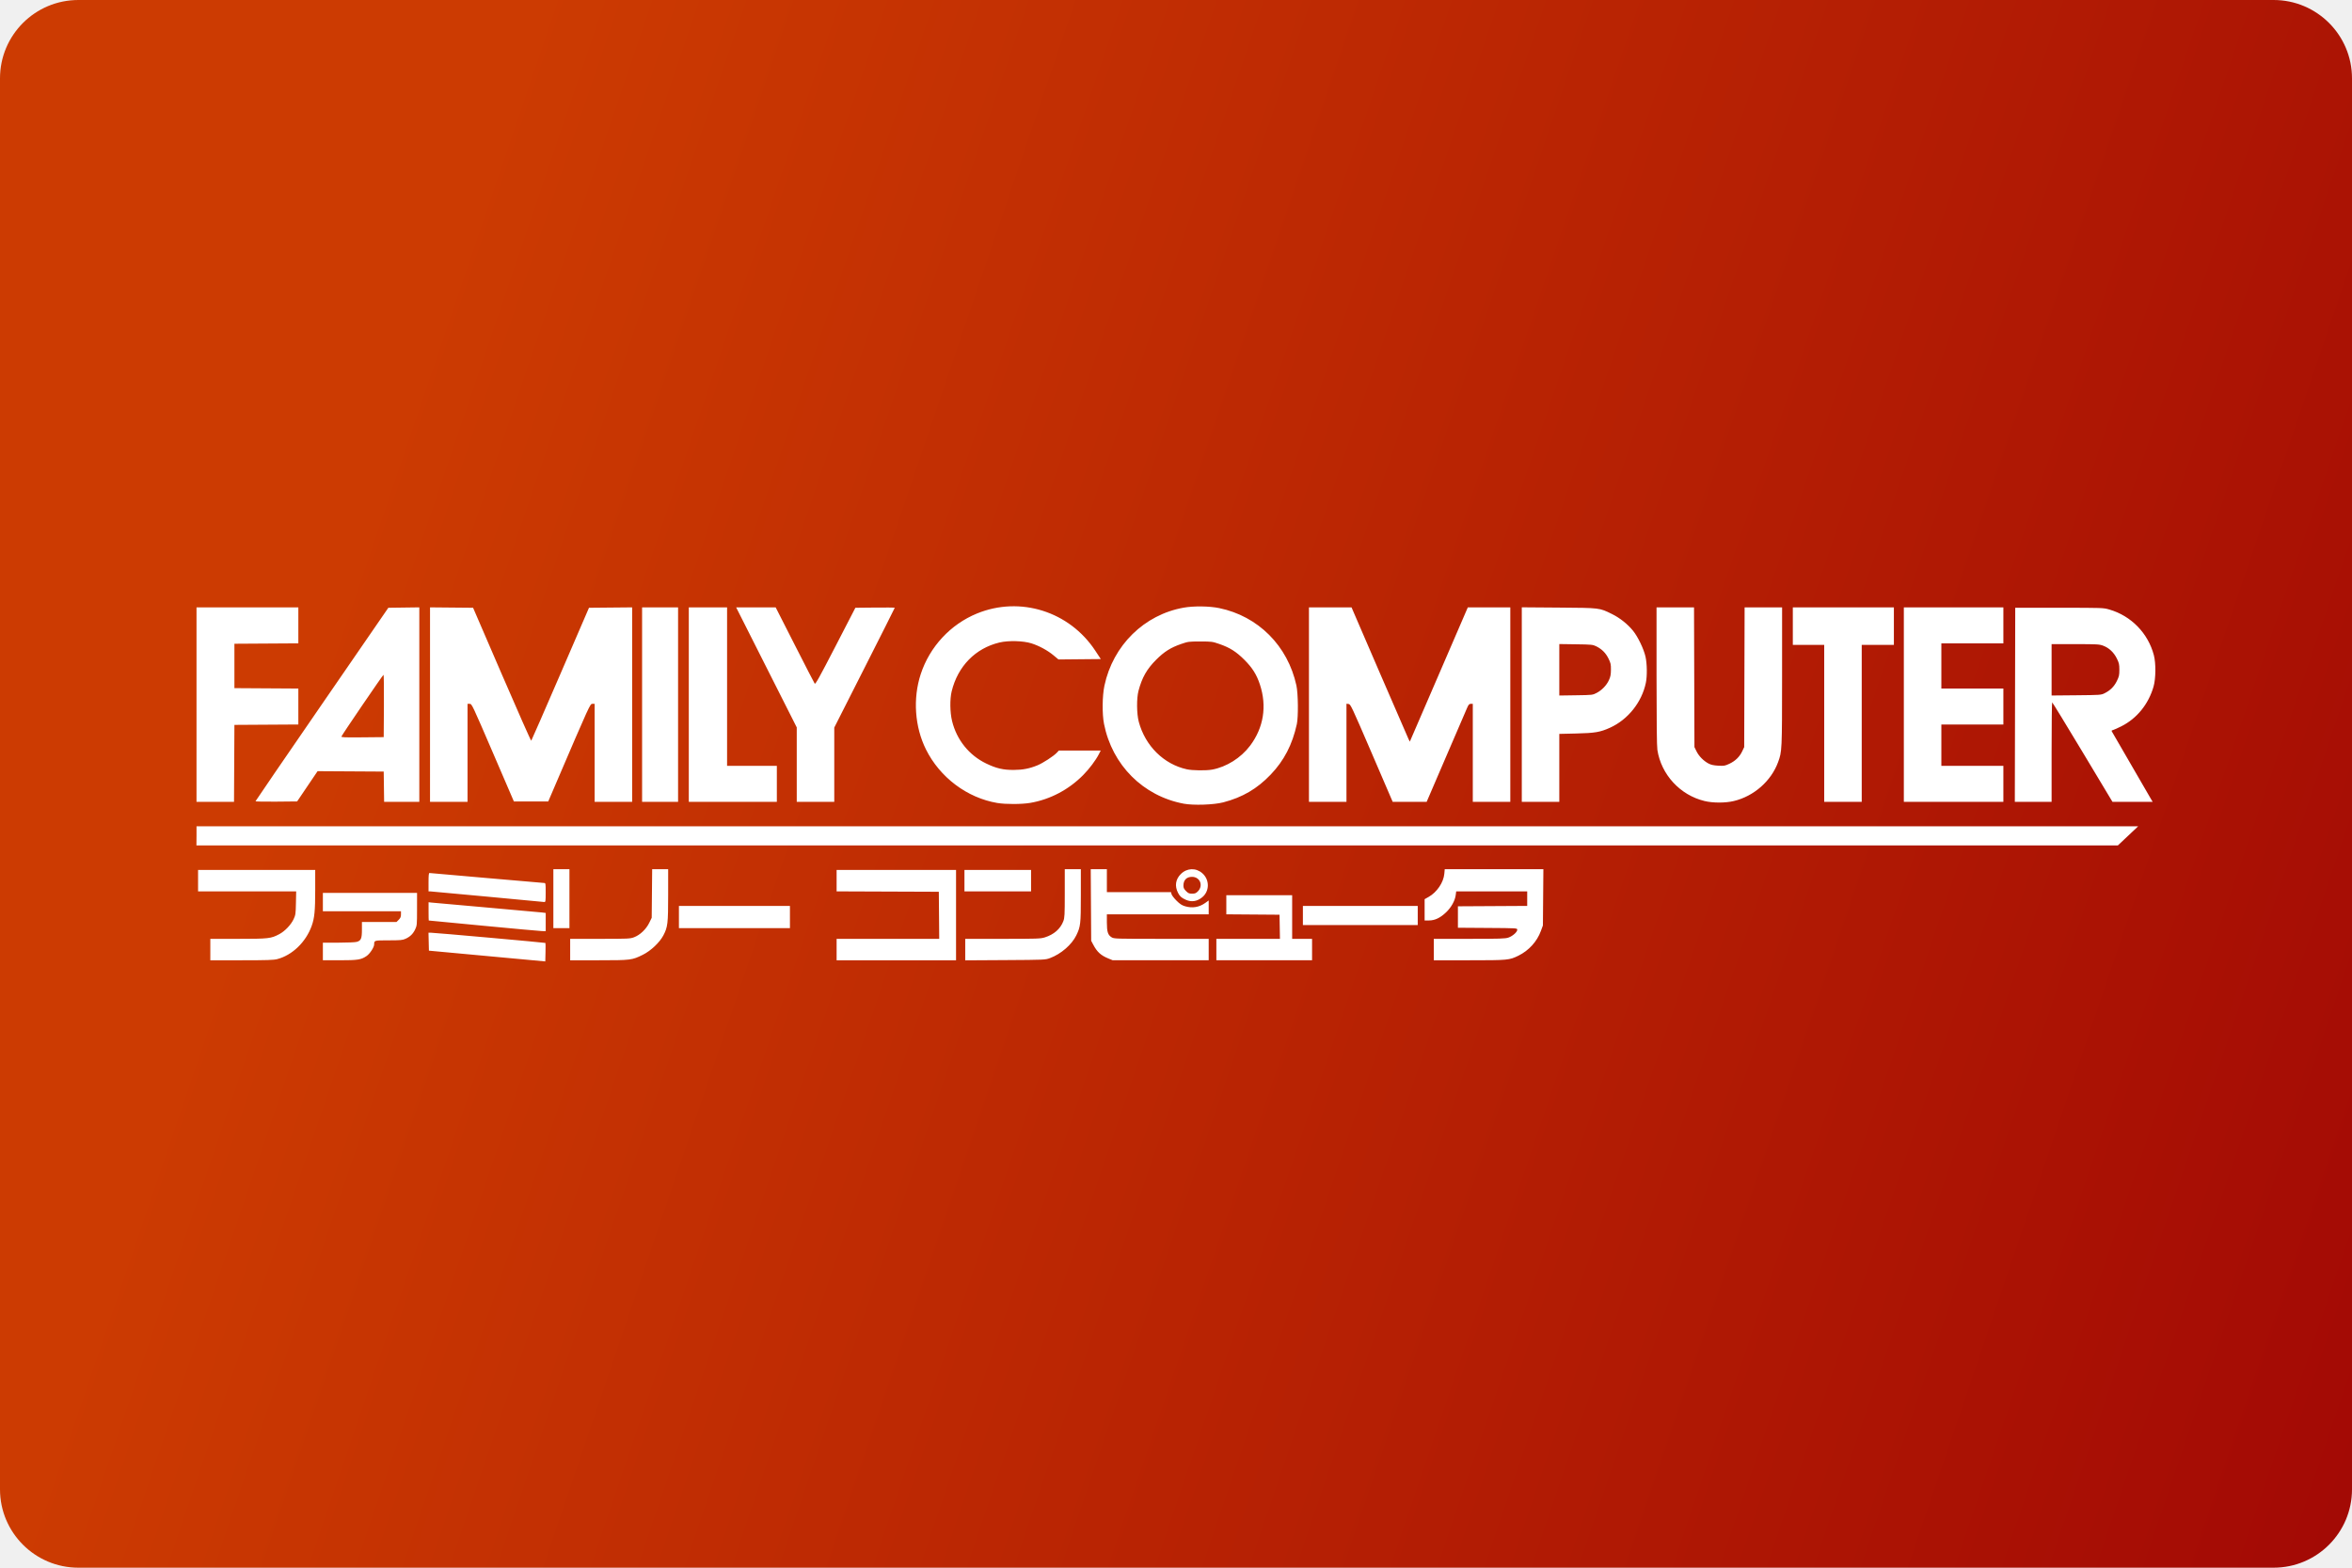
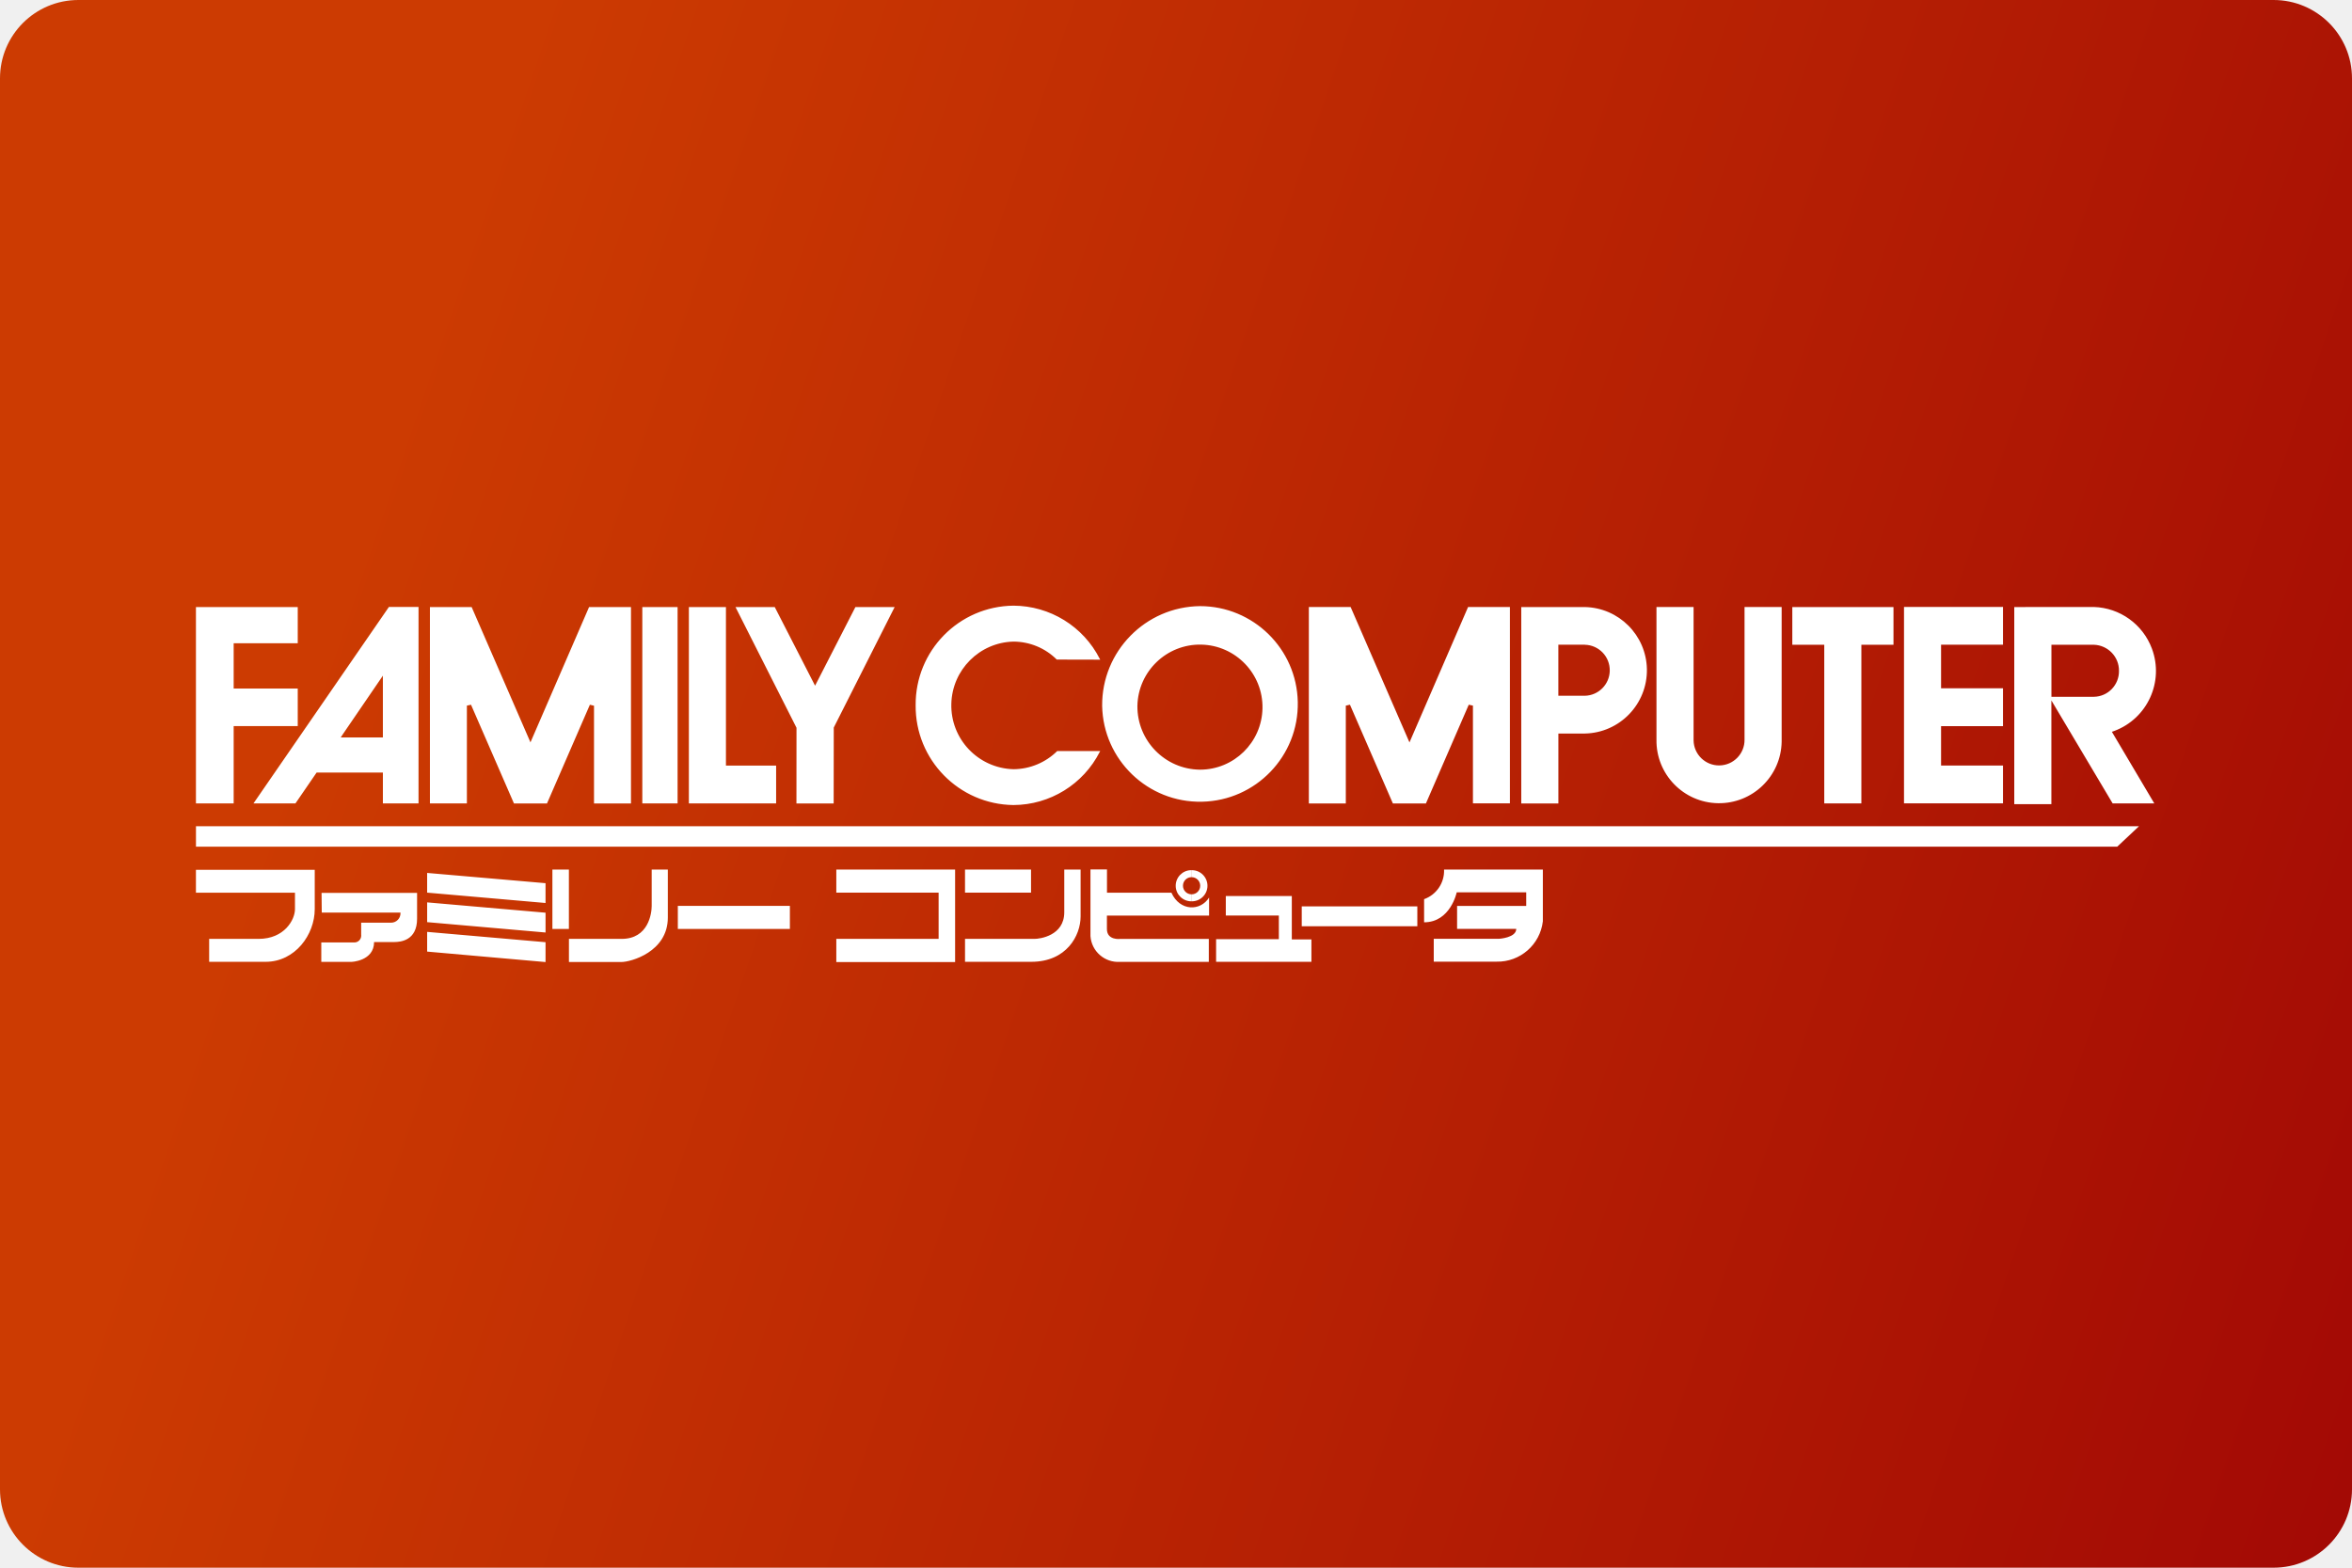
- <svg xmlns="http://www.w3.org/2000/svg" width="480" height="320" version="1.1" viewBox="0 0 480 320">
+ <svg xmlns="http://www.w3.org/2000/svg" width="480" height="320" version="1.1" viewBox="0 0 480 320" xml:space="preserve">
  <defs>
    <linearGradient id="a" x1="21.096" x2="139.51" y1="22.923" y2="63.143" gradientTransform="scale(3.7795)" gradientUnits="userSpaceOnUse">
      <stop stop-color="#cc3b02" offset="0" />
      <stop stop-color="#a10705" offset="1" />
    </linearGradient>
  </defs>
-   <rect width="480" height="320" ry="16" fill="url(#a)" stroke-linecap="square" stroke-linejoin="round" stroke-width="2" style="paint-order:stroke fill markers" />
-   <path d="m99.409 195.15-11.875-1.098-0.088-3.664 0.513 6.3e-4c0.733 7.8e-4 23.283 2.015 23.354 2.086 0.033 0.033 0.039 0.895 0.015 1.916l-0.044 1.857zm-56.485-1.324v-2.188h5.67c6.243 0 6.71-0.053 8.414-0.962 1.144-0.61 2.371-1.897 2.916-3.061 0.39-0.832 0.425-1.076 0.471-3.282l0.05-2.383h-20.022v-4.375h23.906v3.973c0 4.383-0.143 5.85-0.726 7.466-1.189 3.295-3.958 5.963-7.017 6.76-0.75 0.195-2.076 0.239-7.29 0.239h-6.373zm22.969 0.391v-1.797l3.164-9.4e-4c1.74-4.6e-4 3.421-0.072 3.734-0.159 0.888-0.247 1.071-0.671 1.071-2.491v-1.568h7.055l0.457-0.457c0.355-0.355 0.457-0.598 0.457-1.094v-0.637h-15.938v-3.75h19.219l-0.002 3.32c-0.001 3.164-0.019 3.357-0.371 4.101-0.444 0.939-1.027 1.513-1.971 1.94-0.621 0.281-1.025 0.319-3.46 0.322-2.962 4e-3 -2.944-1e-3 -2.948 0.837-0.002 0.563-0.866 1.889-1.531 2.349-1.114 0.772-1.794 0.88-5.524 0.88h-3.413zm50.468-0.391v-2.188h6.088c5.774 0 6.132-0.017 6.952-0.324 1.214-0.454 2.454-1.631 3.091-2.933l0.509-1.04 0.094-9.922h3.265l-2e-3 5.274c-3e-3 5.846-0.083 6.526-0.971 8.228-0.757 1.45-2.55 3.148-4.182 3.961-2.213 1.103-2.44 1.131-9.017 1.131h-5.827zm54.376 0v-2.188h20.942l-0.083-9.609-20.859-0.08v-4.373h24.375v18.438h-24.375zm26.25 6e-3v-2.194h7.642c7.062 0 7.715-0.023 8.594-0.296 1.866-0.581 3.184-1.732 3.781-3.304 0.267-0.704 0.296-1.25 0.296-5.698v-4.92h3.281v5.358c0 5.859-0.058 6.363-0.932 8.158-0.925 1.898-3.13 3.805-5.353 4.629-0.973 0.361-1.042 0.364-9.145 0.413l-8.164 0.049v-2.194zm29.202 1.813c-1.527-0.628-2.292-1.328-3.078-2.818l-0.421-0.798-0.09-14.609h3.293v4.687h13.091l0.103 0.411c0.057 0.226 0.51 0.818 1.006 1.314 0.692 0.692 1.099 0.961 1.739 1.151 1.505 0.447 2.903 0.215 4.165-0.692l0.676-0.486v2.832h-20.781v1.646c0 1.919 0.209 2.576 0.967 3.038 0.504 0.307 0.764 0.315 10.166 0.316l9.648 5.9e-4v4.375l-19.609-8e-3 -0.876-0.36zm22.048-1.82v-2.188h12.977l-0.086-4.922-10.859-0.082v-3.902h13.437v8.906h4.063v4.375h-19.531zm44.375 0v-2.188h7.238c6.242 0 7.34-0.035 7.976-0.251 0.869-0.296 1.818-1.132 1.818-1.601 0-0.331-3e-3 -0.331-6.055-0.372l-6.055-0.041v-4.375l14.141-0.081v-2.966h-14.491l-0.101 0.762c-0.153 1.157-0.909 2.51-1.963 3.515-1.189 1.134-2.287 1.657-3.484 1.659l-0.898 2e-3v-4.345l0.832-0.47c1.676-0.946 3.028-2.942 3.188-4.707l0.086-0.946h20.131l-0.096 11.484-0.412 1.127c-0.789 2.159-2.469 4.006-4.588 5.046-1.856 0.911-2.121 0.936-10.033 0.936h-7.233zm-193.9-4.853c-6.144-0.586-11.189-1.07-11.211-1.075-0.022-5e-3 -0.039-0.847-0.039-1.87v-1.86l0.586 0.068c0.322 0.038 5.367 0.487 11.211 0.998 5.843 0.511 10.959 0.973 11.367 1.025l0.742 0.096v3.721l-0.742-0.018c-0.408-0.01-5.769-0.498-11.914-1.084zm14.219-5.538v-6.016h3.281v12.031h-3.281zm25.625 3.75v-2.266h22.656v4.531h-22.656zm127.34-0.312v-1.953h23.438v3.906h-23.438zm-166.33-3.836c-6.188-0.588-11.443-1.073-11.68-1.077l-0.43-8e-3v-1.875c0-1.396 0.05-1.875 0.195-1.875 0.107 1.5e-4 5.328 0.457 11.602 1.015 6.274 0.558 11.565 1.015 11.758 1.015 0.346 4.7e-4 0.352 0.033 0.352 1.954 0 1.762-0.027 1.952-0.273 1.937-0.15-9e-3 -5.336-0.497-11.523-1.085zm142.42 0.621c-0.872-0.396-1.209-0.696-1.569-1.401-0.716-1.402-0.516-2.763 0.564-3.843 1.248-1.248 3.079-1.317 4.39-0.166 1.511 1.327 1.503 3.651-0.017 4.904-1.042 0.858-2.206 1.034-3.368 0.507zm2.466-1.699c1.182-1.182 0.456-2.981-1.2-2.973-1.104 5e-3 -1.737 0.66-1.737 1.799 0 0.443 0.12 0.693 0.531 1.104 0.448 0.448 0.643 0.531 1.238 0.531 0.574 0 0.793-0.086 1.168-0.461zm-47.626-2.195v-2.188h13.594v4.375h-13.594zm-156.72-9.141v-1.953h396.25l-4.137 3.901-392.13 6e-3zm201.48-6.57c-8.295-1.556-14.618-7.884-16.277-16.292-0.399-2.019-0.359-5.712 0.084-7.799 1.746-8.232 8.117-14.499 16.194-15.928 2.043-0.362 5.215-0.321 7.224 0.093 7.96 1.641 13.997 7.689 15.763 15.793 0.357 1.64 0.409 6.408 0.086 7.891-0.912 4.179-2.606 7.449-5.334 10.298-2.786 2.909-5.752 4.647-9.679 5.67-1.935 0.504-6.08 0.645-8.06 0.274zm5.792-6.96c2.924-0.538 5.866-2.389 7.735-4.869 2.772-3.678 3.477-8.079 2.006-12.515-0.674-2.032-1.535-3.399-3.174-5.037-1.65-1.65-2.971-2.484-5.093-3.217-1.429-0.493-1.575-0.512-3.906-0.512-2.331 0-2.478 0.019-3.906 0.512-2.121 0.732-3.443 1.567-5.093 3.217-1.899 1.898-2.882 3.631-3.601 6.342-0.407 1.534-0.377 4.7 0.06 6.328 1.319 4.919 5.105 8.661 9.806 9.691 1.164 0.255 3.93 0.287 5.167 0.06zm-43.843 6.815c-6.162-1.039-11.723-5.215-14.568-10.942-2.288-4.605-2.69-10.382-1.068-15.344 1.831-5.604 6.079-10.184 11.498-12.397 8.791-3.591 18.842-0.43 24.124 7.585l1.133 1.719-8.636 0.083-1.039-0.863c-1.207-1.002-2.93-1.934-4.485-2.426-1.664-0.527-4.705-0.608-6.517-0.175-4.919 1.176-8.506 4.842-9.759 9.977-0.387 1.584-0.349 4.295 0.084 6.059 0.944 3.847 3.469 6.986 6.974 8.672 2.067 0.994 3.454 1.316 5.625 1.305 1.846-9e-3 3.219-0.278 4.844-0.949 1.106-0.457 3.245-1.846 3.896-2.53l0.459-0.482h8.541l-0.379 0.742c-0.638 1.249-1.962 3.011-3.207 4.267-2.97 2.997-6.741 4.981-10.786 5.676-1.742 0.299-5.022 0.31-6.73 0.022zm144.3-0.409c-4.97-1.211-8.813-5.388-9.595-10.43-0.114-0.733-0.171-5.756-0.171-15.093v-13.993h7.65l0.085 28.516 0.433 0.881c0.484 0.986 1.46 1.967 2.481 2.494 0.486 0.251 1.044 0.371 1.959 0.421 1.174 0.064 1.361 0.032 2.266-0.396 1.212-0.574 2.072-1.411 2.609-2.541l0.408-0.859 0.083-28.516h7.651l-5e-3 14.101c-6e-3 15.147-0.013 15.306-0.818 17.499-1.413 3.85-4.939 6.947-9.02 7.924-1.754 0.42-4.276 0.417-6.016-7e-3zm-307.73-19.673v-19.844h20.781v7.34l-13.047 0.082v9.062l13.047 0.082v7.337l-13.047 0.082-0.081 15.703h-7.654zm12.038 19.729c0.004-0.066 6.105-8.979 13.558-19.807l13.552-19.687 6.321-0.085v39.692h-7.181l-0.085-6.172-13.496-0.081-4.173 6.175-4.252 0.042c-2.338 0.023-4.249-0.013-4.245-0.078zm26.206-19.455c0.022-3.502-0.013-6.367-0.078-6.367-0.121 4.8e-4 -8.43 12.192-8.586 12.597-0.072 0.187 0.576 0.214 4.269 0.179l4.354-0.042zm9.412-0.276v-19.846l8.787 0.083 5.88 13.622c3.234 7.492 5.929 13.574 5.99 13.514 0.061-0.059 2.737-6.189 5.947-13.622l5.837-13.514 8.808-0.083v39.692h-7.656v-20h-0.449c-0.483 0-0.421-0.136-7.712 16.875l-1.306 3.047h-7.014l-4.288-9.961c-4.222-9.807-4.295-9.961-4.728-9.961h-0.441v20h-7.656zm43.279 2e-3v-19.844h7.344v39.689h-7.344zm9.531 0v-19.844h7.813v32.344h10.156v7.344h-17.969zm22.031 12.25v-7.594l-12.367-24.5 8.07 6e-3 3.896 7.663c2.143 4.215 3.975 7.77 4.07 7.901 0.14 0.191 0.97-1.304 4.235-7.627l4.061-7.865 4.018-0.042c2.21-0.023 4.018-4e-3 4.018 0.042 0 0.046-2.777 5.567-6.172 12.269l-6.172 12.185v15.155h-7.656zm104.53-12.249v-19.844h8.693l5.679 13.164c3.123 7.24 5.799 13.406 5.946 13.701l0.267 0.537 0.302-0.694c0.166-0.382 2.829-6.547 5.918-13.701l5.615-13.008h8.674v39.689h-7.656v-20h-0.399c-0.332 0-0.46 0.139-0.759 0.82-0.198 0.451-2.136 4.951-4.308 10l-3.948 9.18h-6.935l-4.286-9.961c-4.099-9.525-4.305-9.963-4.716-10.01l-0.43-0.049v20.021h-7.656zm43.438-8e-3v-19.852l7.539 0.057c8.493 0.065 8.265 0.037 10.844 1.303 1.618 0.794 3.208 2.055 4.322 3.428 0.998 1.229 2.203 3.741 2.547 5.307 0.321 1.464 0.353 3.94 0.067 5.312-0.826 3.97-3.648 7.509-7.314 9.171-2 0.907-3.066 1.09-6.872 1.179l-3.477 0.081v13.866h-7.656zm15.279-2.38c1.08-0.569 2.016-1.544 2.507-2.612 0.314-0.682 0.398-1.118 0.406-2.113 0.01-1.113-0.047-1.37-0.504-2.298-0.559-1.136-1.359-1.93-2.521-2.502-0.664-0.327-0.956-0.356-4.113-0.4l-3.398-0.048v10.507l3.398-0.05c3.371-0.05 3.405-0.053 4.224-0.485zm46.439 6.216v-16.016h-6.406v-7.656h20.625v7.656h-6.562v32.031h-7.656zm16.25-3.828v-19.844h20.313v7.344h-12.656v9.219h12.656v7.344h-12.656v8.437h12.656v7.344h-20.313zm22.693 0.039 0.041-19.805h8.984c8.927 0 8.992 2e-3 10.234 0.362 4.444 1.286 7.908 4.845 9.076 9.326 0.431 1.654 0.401 4.763-0.063 6.387-1.028 3.6-3.405 6.529-6.591 8.126-0.73 0.366-1.491 0.708-1.691 0.76-0.338 0.088-0.347 0.119-0.135 0.458 0.125 0.2 1.931 3.316 4.013 6.926 2.082 3.609 3.884 6.721 4.005 6.914l0.221 0.352-8.21-3.1e-4 -6.094-10.149c-3.352-5.582-6.147-10.152-6.211-10.156-0.065-4e-3 -0.117 4.563-0.117 10.149v10.156h-7.505zm18.266-2.353c1.171-0.583 1.952-1.359 2.511-2.494 0.452-0.919 0.514-1.196 0.514-2.301 0-1.105-0.062-1.383-0.514-2.3-0.617-1.252-1.595-2.17-2.79-2.617-0.787-0.294-1.205-0.318-5.687-0.318h-4.838v10.485l5.039-0.047c4.901-0.046 5.059-0.057 5.763-0.407z" fill="#fff" stroke-width=".08" />
-   <style type="text/css">.st0{fill:#FC0C18;}
- 	.st1{fill:#FC0C18;}</style>
+   <rect width="480" height="320" ry="16" fill="url(#a)" />
+   <path d="m206.83 123.63c-11.138 0.115-20.057 9.21-19.963 20.338-0.094 11.117 8.835 20.234 19.963 20.359 7.45-0.031 14.254-4.23 17.619-10.867l0.084-0.156h-8.773c-2.376 2.355-5.575 3.688-8.93 3.709-7.2-0.198-12.878-6.168-12.68-13.367 0.177-6.929 5.761-12.515 12.68-12.682 3.313 0.01 6.492 1.324 8.836 3.668l8.867 0.021-0.084-0.156c-3.365-6.647-10.169-10.836-17.619-10.867zm38.072 0.094c-11.138 0.125-20.066 9.232-19.973 20.359 0.219 11.024 9.325 19.785 20.359 19.566 11.024-0.219 19.785-9.325 19.566-20.359-0.219-10.857-9.086-19.556-19.953-19.566zm163.78 0.156v0.01h-20.109v40.094h20.203v-7.721h-12.639v-8.043h12.639v-7.721h-12.639v-8.898h12.639v-7.721h-0.094zm-329.31 0.01-27.643 40.104h8.565s4.272-6.219 4.324-6.303h13.523v6.303h7.273v-40.104h-0.094-5.949zm187.74 0.01v40.105h7.543v-19.965c0.125-0.031 0.719-0.156 0.844-0.197l8.764 20.162h6.74s8.68-19.986 8.742-20.152c0.125 0.021 0.718 0.157 0.854 0.178v19.953h7.545v-40.084h-0.094-8.439s-11.775 27.205-11.963 27.643c-0.198-0.448-12.012-27.643-12.012-27.643h-8.523zm70.943 0v27.07c-0.115 7.054 5.513 12.868 12.566 12.982 7.054 0.115 12.868-5.513 12.982-12.566v-0.406-27.068l-0.094-0.012h-7.481v27.07c0.042 2.865-2.251 5.23-5.127 5.271-2.865 0.042-5.23-2.249-5.271-5.125v-0.146-27.07h-7.576zm89.273 0-16.141 0.012h-0.113v40.229h7.574v-21.172c0.375 0.636 12.504 21.025 12.504 21.025h8.502s-8.533-14.388-8.658-14.617c0.156-0.052 0.5-0.178 0.5-0.178 6.762-2.532 10.189-10.055 7.668-16.807-1.855-4.97-6.533-8.325-11.836-8.492zm-387.34 0.012v40.082h7.699v-15.785h13.076v-7.668h-13.076v-9.242h13.076v-7.377l-0.104-0.01h-20.672zm47.752 0v40.082h7.543v-19.963c0.125-0.021 0.719-0.157 0.844-0.178 0.073 0.156 8.764 20.152 8.764 20.152h6.74l8.752-20.152c0.125 0.031 0.719 0.158 0.844 0.199v19.953h7.545v-40.094h-0.105-8.449s-11.773 27.183-11.961 27.621l-12.004-27.621h-8.512zm43.344 0v40.082h7.199v-40.082h-0.104-7.096zm9.502 0v40.082h17.807v-7.721h-10.242v-32.361h-0.104-7.461zm9.514 0 12.451 24.641-0.012 15.451h7.596l0.021-15.492c0.01 0 12.346-24.443 12.346-24.443l0.084-0.156h-0.178-7.834s-8.045 15.69-8.232 16.055c-0.177-0.354-8.23-16.055-8.23-16.055h-8.012zm160.36 0v40.092h7.576v-14.273h5.396c7.127-0.135 12.795-6.022 12.67-13.148-0.135-6.939-5.73-12.534-12.68-12.67h-12.857-0.105zm55.316 0v7.699h6.521v32.383h7.576v-32.383h6.553v-7.699h-0.104-20.547zm-120.63 7.668c7.043 0.146 12.65 5.98 12.504 13.023-0.146 6.939-5.814 12.504-12.764 12.504-7.116-0.073-12.826-5.907-12.764-13.023 0.146-7.043 5.98-12.65 13.023-12.504zm72.883 0.021h5.398v0.01c2.876 0.052 5.156 2.439 5.094 5.314-0.052 2.792-2.312 5.042-5.094 5.094h-5.398v-10.418zm100.63 0.01h8.689c2.855 0.104 5.127 2.459 5.096 5.324 0.042 2.865-2.23 5.241-5.096 5.293h-8.689v-10.617zm-340.52 6.305v12.617h-8.605c0.146-0.229 0.469-0.709 0.469-0.709l8.137-11.908zm-38.145 30.736v4.168h392.1l4.438-4.168h-396.54zm182.55 8.824v13.588c0.208 3.136 2.929 5.49 6.055 5.271h18.098v-4.678h-18.107s-2.689 0.333-2.689-2.022v-2.74h20.85v-3.689c-1.74 2.803-5.949 2.854-7.689-0.99h-13.148v-4.74h-3.367zm-109.81 0.021v12.127h3.365v-12.127h-3.365zm20.264 0v7.439c0 1.521-0.676 6.709-6.115 6.709h-10.773v4.721h10.732c1.823 0 9.449-2.021 9.449-9.064v-9.805h-3.293zm37.678 0v4.709h20.879v9.44h-20.879v4.731h24.244v-18.879h-24.244zm26.266 0v4.709h13.473v-4.709h-13.473zm20.256 0v8.721c0 4.793-5.012 5.428-6.064 5.428h-14.191v4.68h13.525c7.2 0 10.064-5.356 10.064-9.264v-9.564h-3.334zm77.508 0c0.115 2.688-1.542 5.136-4.074 6.043v4.721c5.387 0 6.658-6.117 6.658-6.117h14.182v2.781h-14.107v4.68h12.074c0 1.813-3.49 2.022-3.49 2.022h-13.346v4.668h12.836c4.803 0.094 8.877-3.481 9.43-8.242v-10.555h-20.162zm-254.72 0.053v4.666h20.213v3.356c0 2.157-2.146 6.074-7.418 6.074h-10.096v4.68h11.533c6.012 0 10.014-5.553 10.014-10.742v-8.033h-24.246zm203.07 0.072c-1.75 0.031-3.147 1.49-3.115 3.24 0.031 1.747 1.484 3.141 3.231 3.115v-1.428c-0.969 0-1.75-0.781-1.75-1.75 0-0.969 0.781-1.75 1.75-1.75v-1.428h-0.115zm0.115 6.356v0.01h0.01 0.012v-0.01c-0.004-6e-5 -0.008 7e-5 -0.012 0-0.003 6e-5 -0.006-5e-5 -0.01 0zm0.021 0c1.745 0.025 3.197-1.369 3.228-3.115 0.031-1.75-1.365-3.209-3.115-3.24h-0.113v1.428c0.969 0 1.75 0.781 1.75 1.75 0 0.969-0.781 1.75-1.75 1.75v1.428zm-156.02-5.793v4.021l24.162 2.115v-4.043l-24.162-2.094zm-21.547 4.074 0.041 4.021h16.066v0.094c0.031 1.063-0.814 1.948-1.887 1.969h-6.137v2.471c0.01 0.052 0.012 0.104 0.012 0.156 0 0.781-0.625 1.406-1.397 1.406h-6.752v3.959h6.064c0 0.042 4.709-0.136 4.709-4.043h4.094c1.313 0 4.68-0.302 4.68-4.762v-5.271h-19.494zm184.54 0.635v3.981h10.824v4.824h-12.805v4.627h19.453v-4.564h-4.002v-8.867h-13.471zm-162.99 1.303v4.033l24.162 2.115v-4.043l-24.162-2.106zm51.158 0.709v4.709h22.869v-4.709h-22.869zm127.33 0.104v4.053h23.588v-4.053h-23.588zm-178.49 5.209v4.023l24.162 2.135v-4.053l-24.162-2.106z" fill="#fff" />
</svg>
